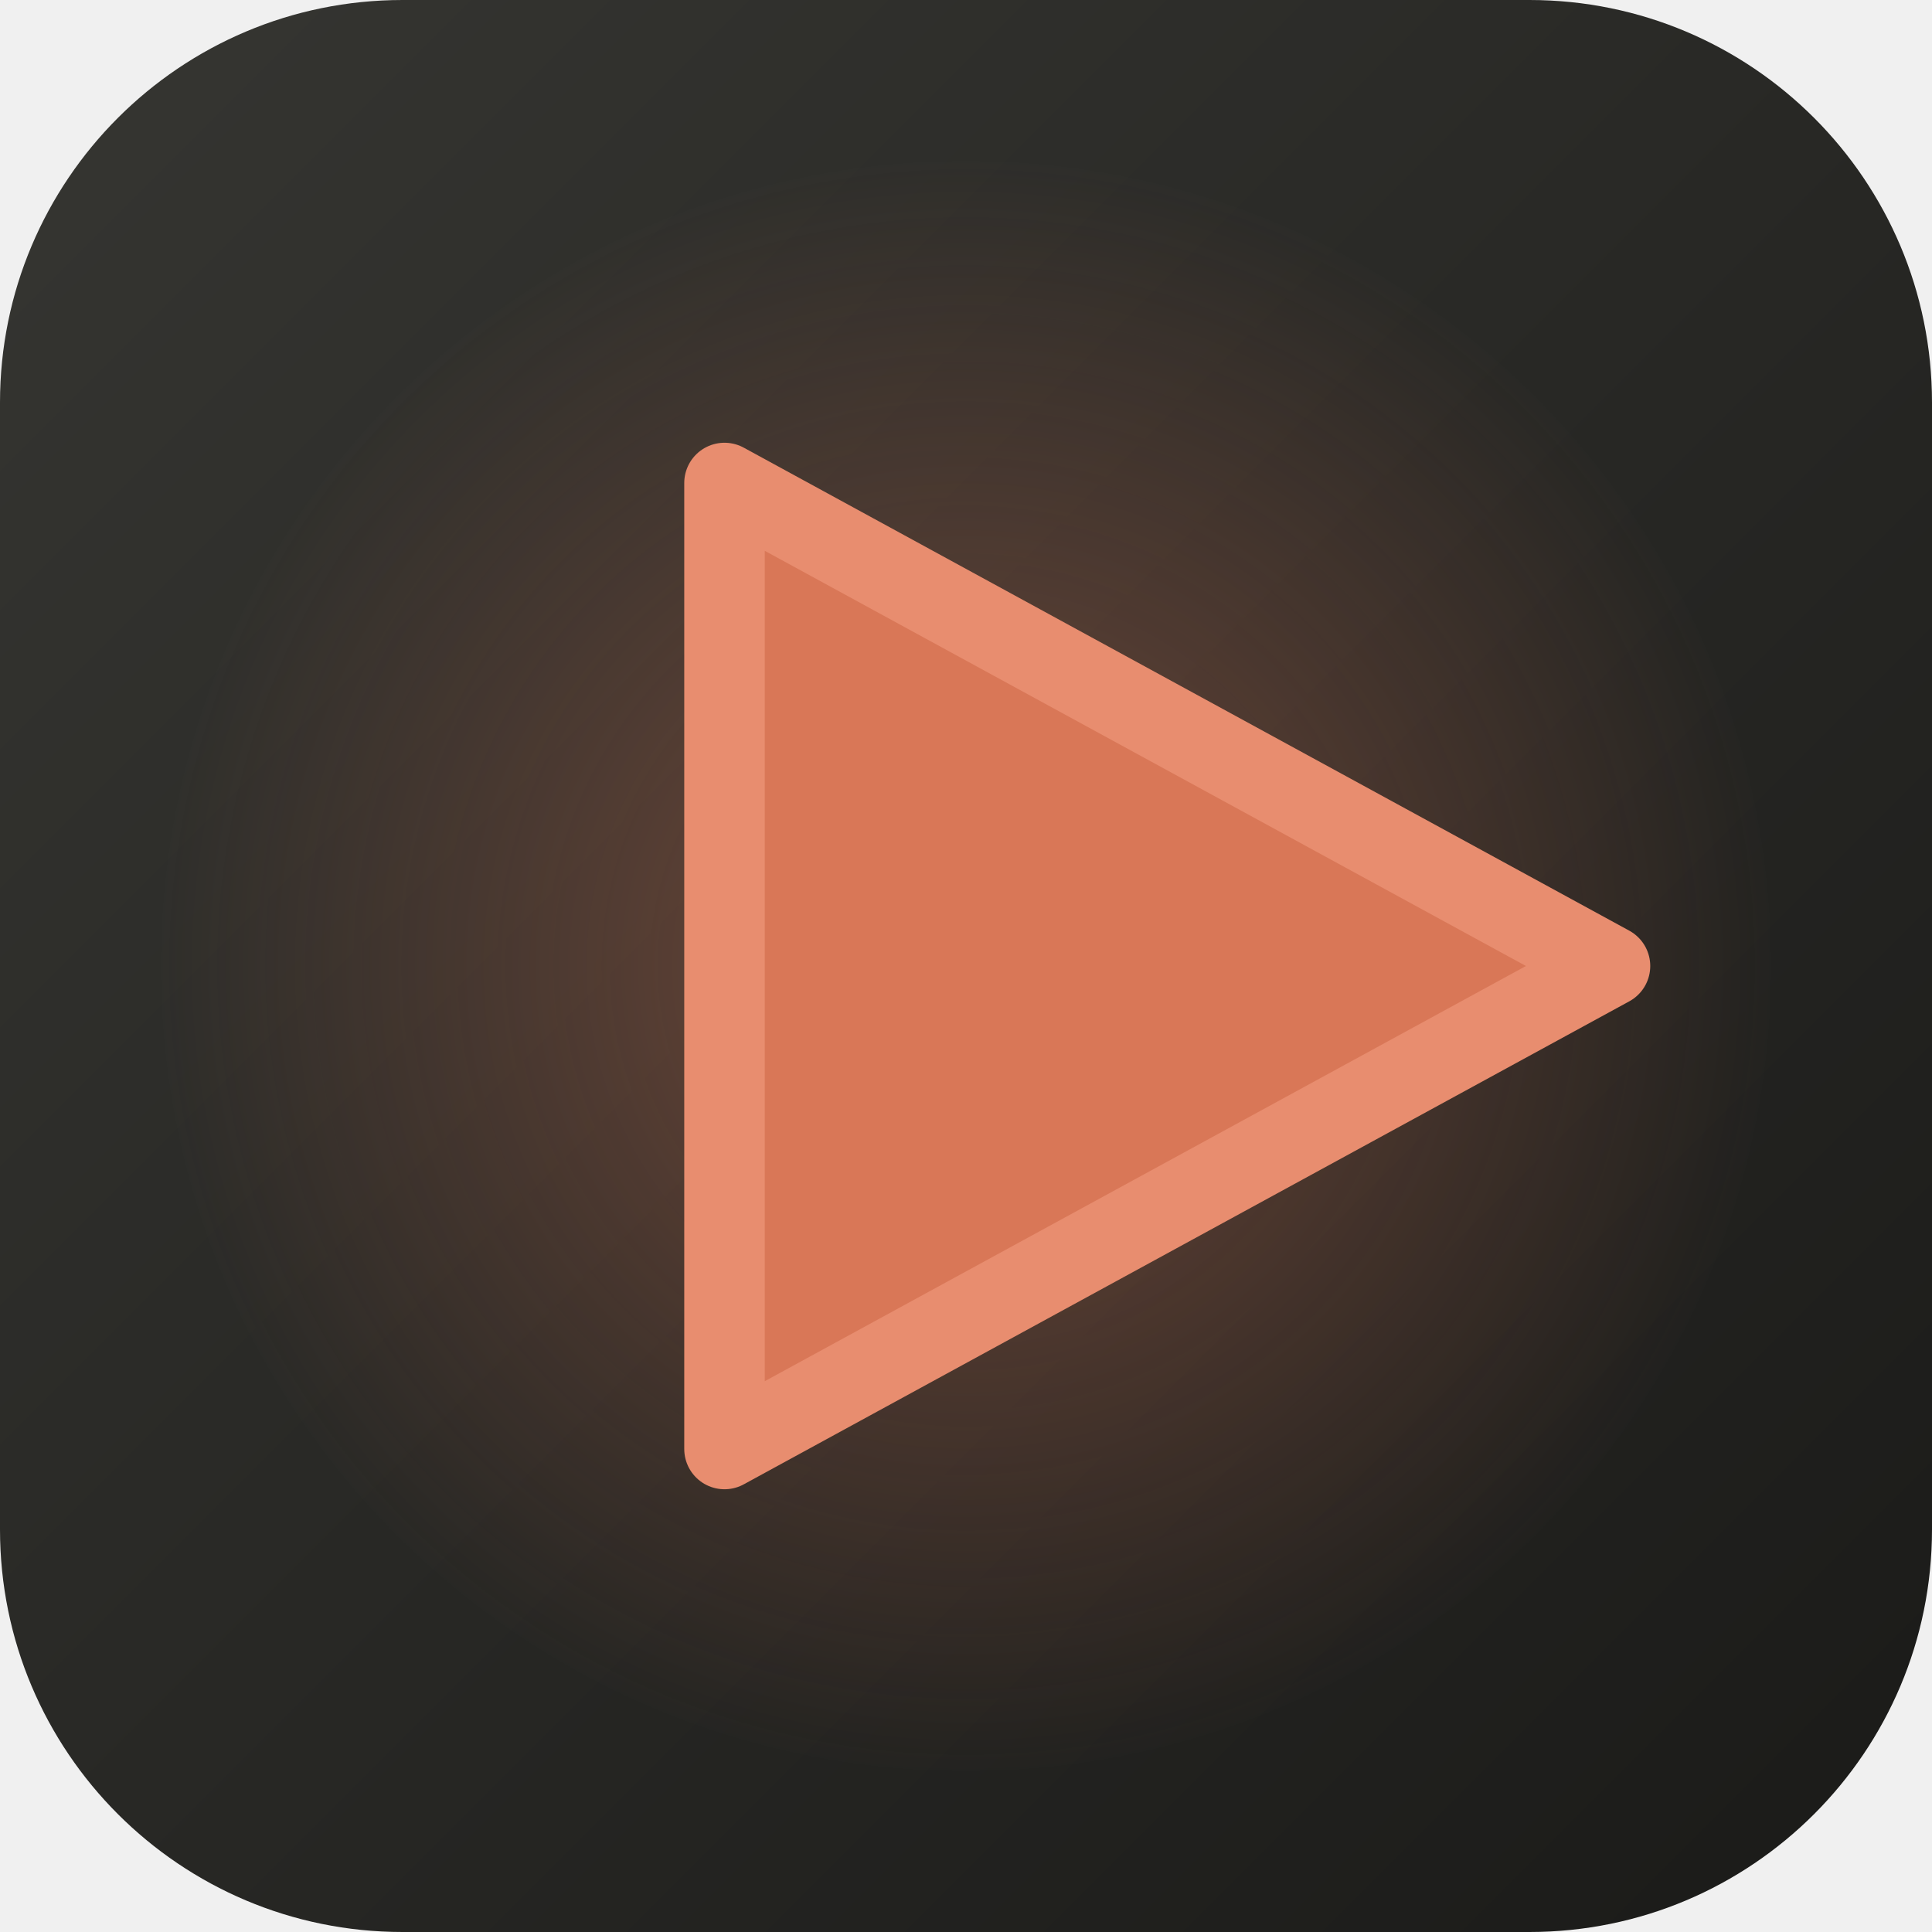
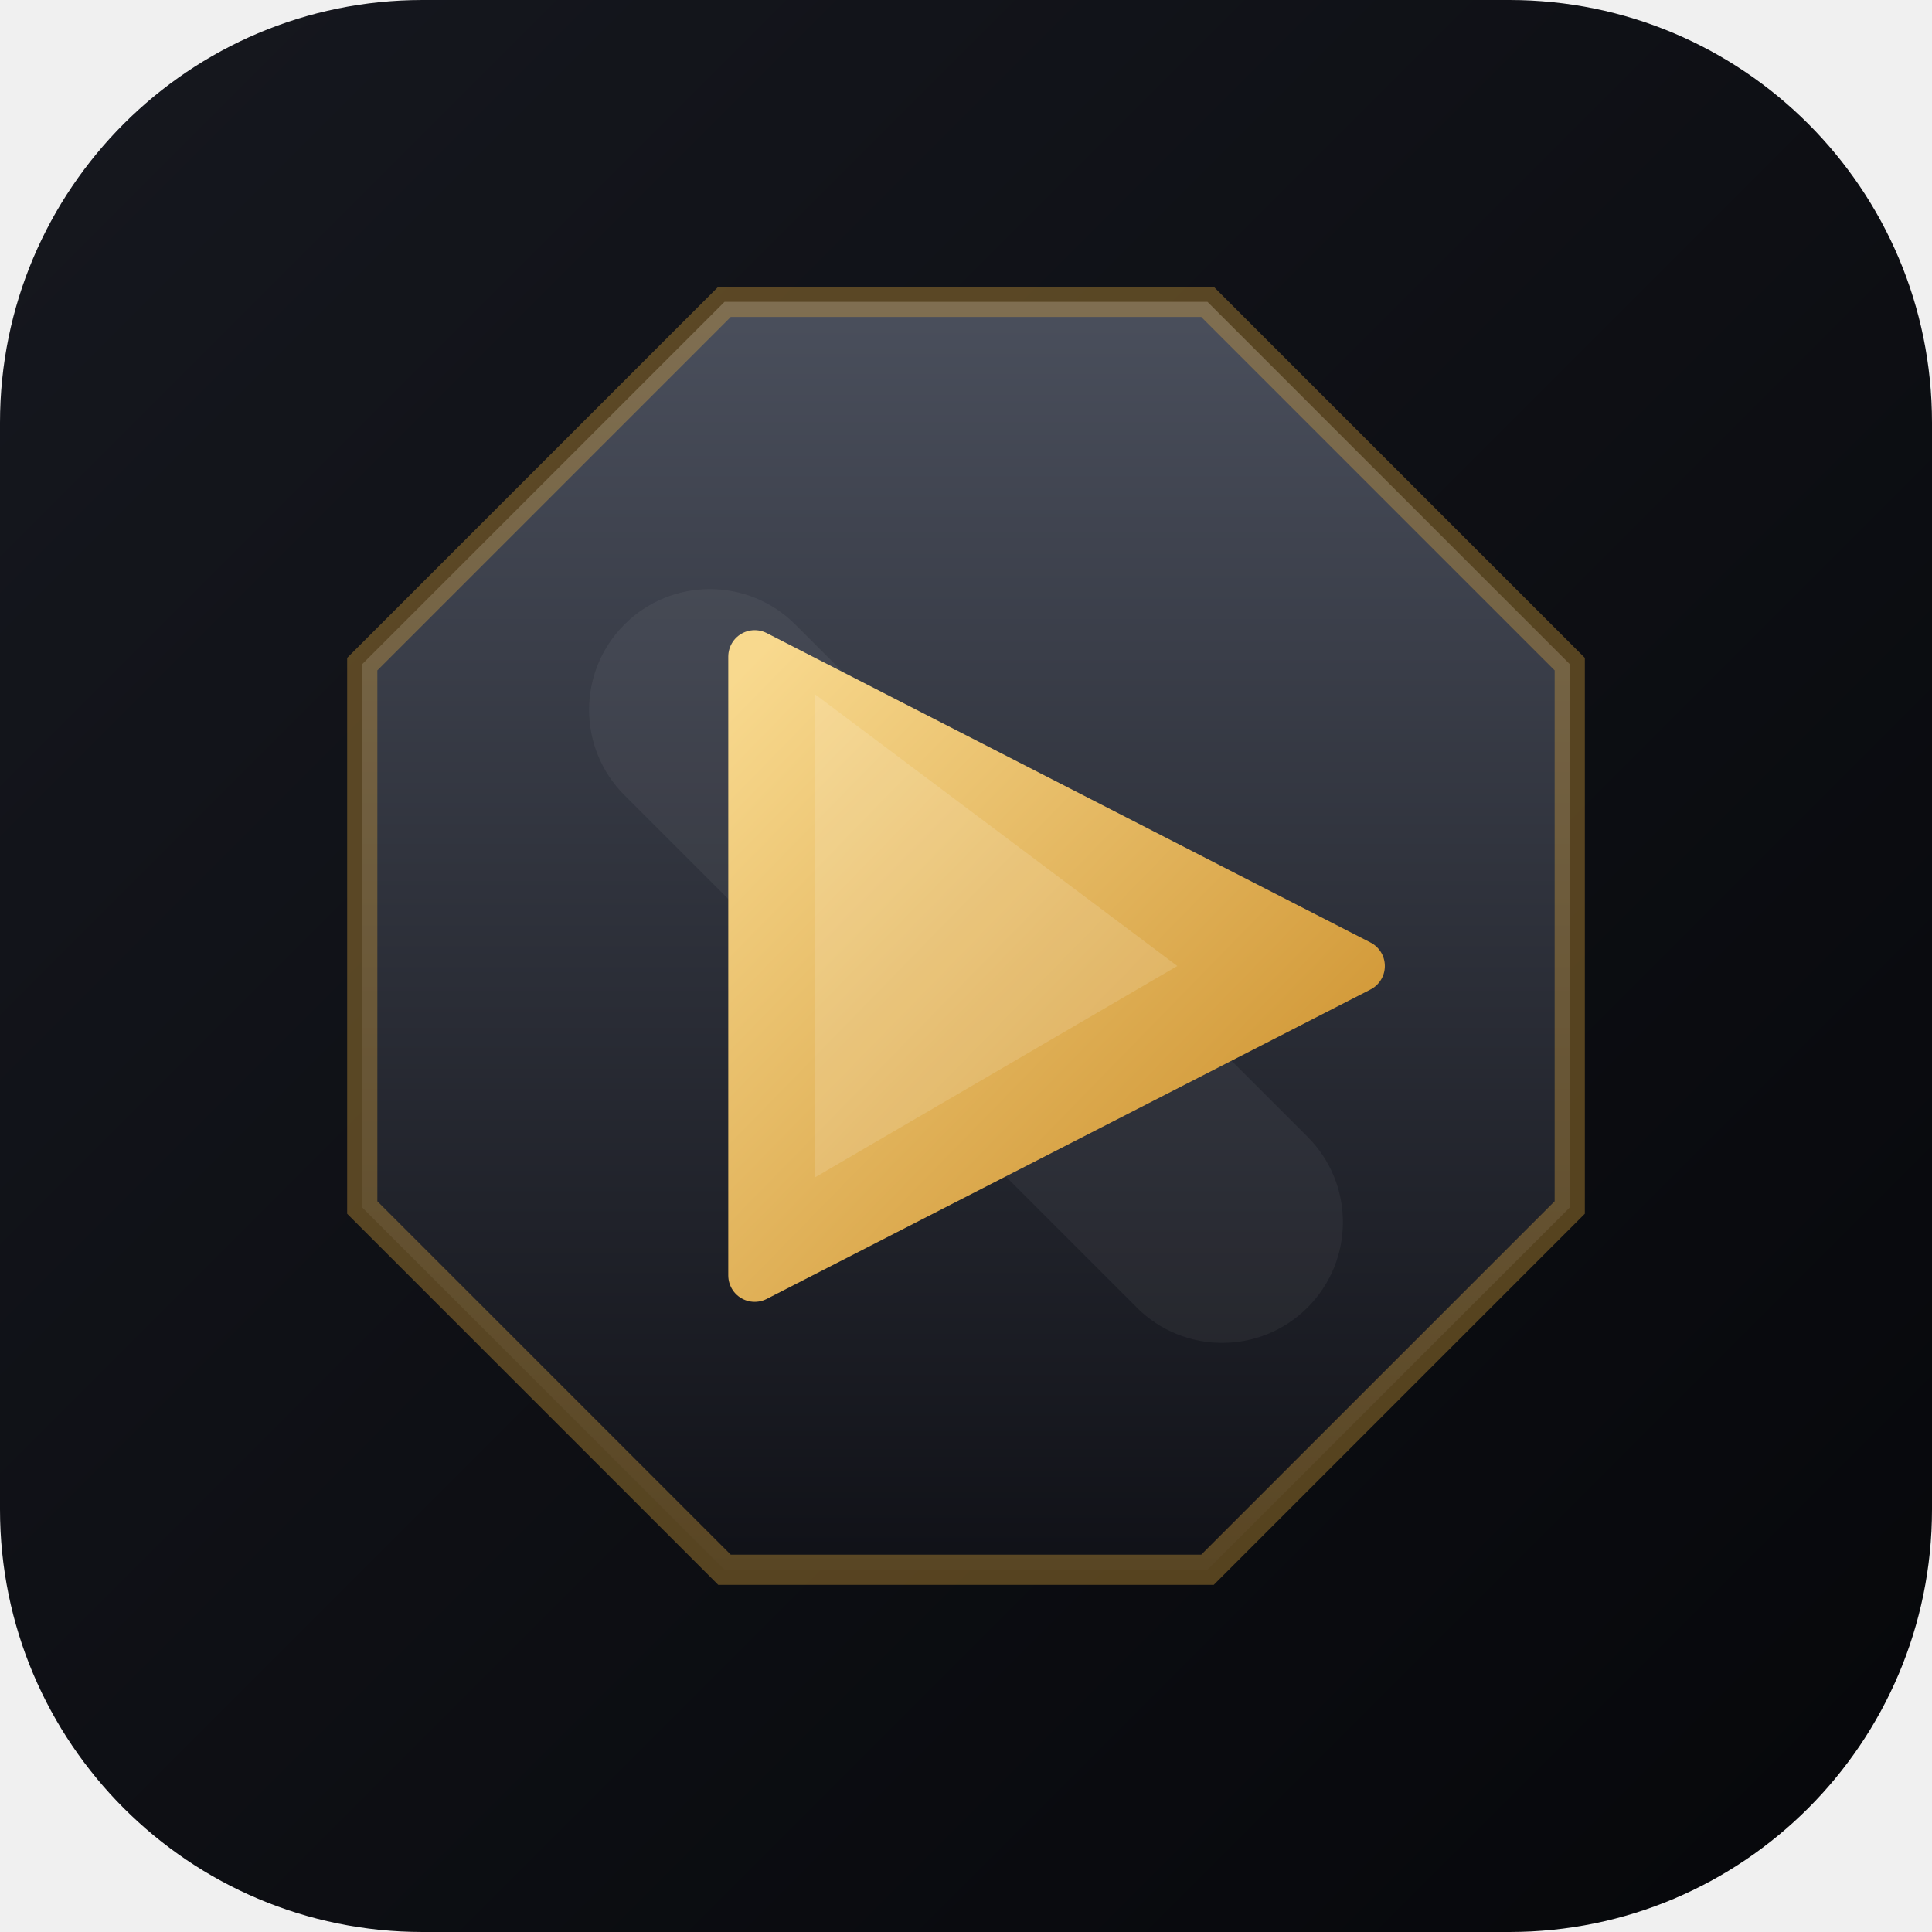
- <svg xmlns="http://www.w3.org/2000/svg" width="48" height="48" viewBox="0 0 48 48">
+ <svg xmlns="http://www.w3.org/2000/svg" width="64" height="64" viewBox="0 0 64 64">
  <defs>
-     <linearGradient id="fbg" x1="0" y1="0" x2="1" y2="1">
-       <stop offset="0%" stop-color="#363632" />
-       <stop offset="100%" stop-color="#1a1a18" />
+     <linearGradient id="bg" x1="0" y1="0" x2="1" y2="1">
+       <stop offset="0%" stop-color="#16181f" />
+       <stop offset="100%" stop-color="#06070a" />
    </linearGradient>
-     <radialGradient id="fglow" cx="50%" cy="50%" r="50%">
-       <stop offset="0%" stop-color="#d97757" stop-opacity="0.4" />
-       <stop offset="100%" stop-color="#d97757" stop-opacity="0" />
-     </radialGradient>
+     <linearGradient id="gem" x1="0" y1="0" x2="0" y2="1">
+       <stop offset="0%" stop-color="#4a4f5c" />
+       <stop offset="100%" stop-color="#101117" />
+     </linearGradient>
+     <linearGradient id="gold" x1="0" y1="0" x2="1" y2="1">
+       <stop offset="0%" stop-color="#f8d98e" />
+       <stop offset="100%" stop-color="#c98a24" />
+     </linearGradient>
  </defs>
-   <rect width="48" height="48" rx="10" fill="url(#fbg)" />
-   <circle cx="24" cy="24" r="20" fill="url(#fglow)" />
-   <path d="M18 12v24l22-12z" fill="#d97757" stroke="#e88d6f" stroke-width="2" stroke-linejoin="round" />
+   <rect width="64" height="64" rx="14" fill="url(#bg)" />
+   <path d="M40 10 L52 22 L52 40 L40 52 L24 52 L12 40 L12 22 L24 10 Z" fill="url(#gem)" stroke="#e3a83c" stroke-opacity="0.35" stroke-width="1" />
+   <rect x="16" y="28" width="32" height="8" rx="4" fill="#ffffff" fill-opacity="0.05" transform="rotate(45 32 32)" />
+   <path d="M25 21.75 L25 42.25 L45 32 Z" fill="url(#gold)" stroke="url(#gold)" stroke-width="1.75" stroke-linejoin="round" />
+   <path d="M27 23 L27 39 L39 32 Z" fill="#ffffff" fill-opacity="0.14" />
</svg>
